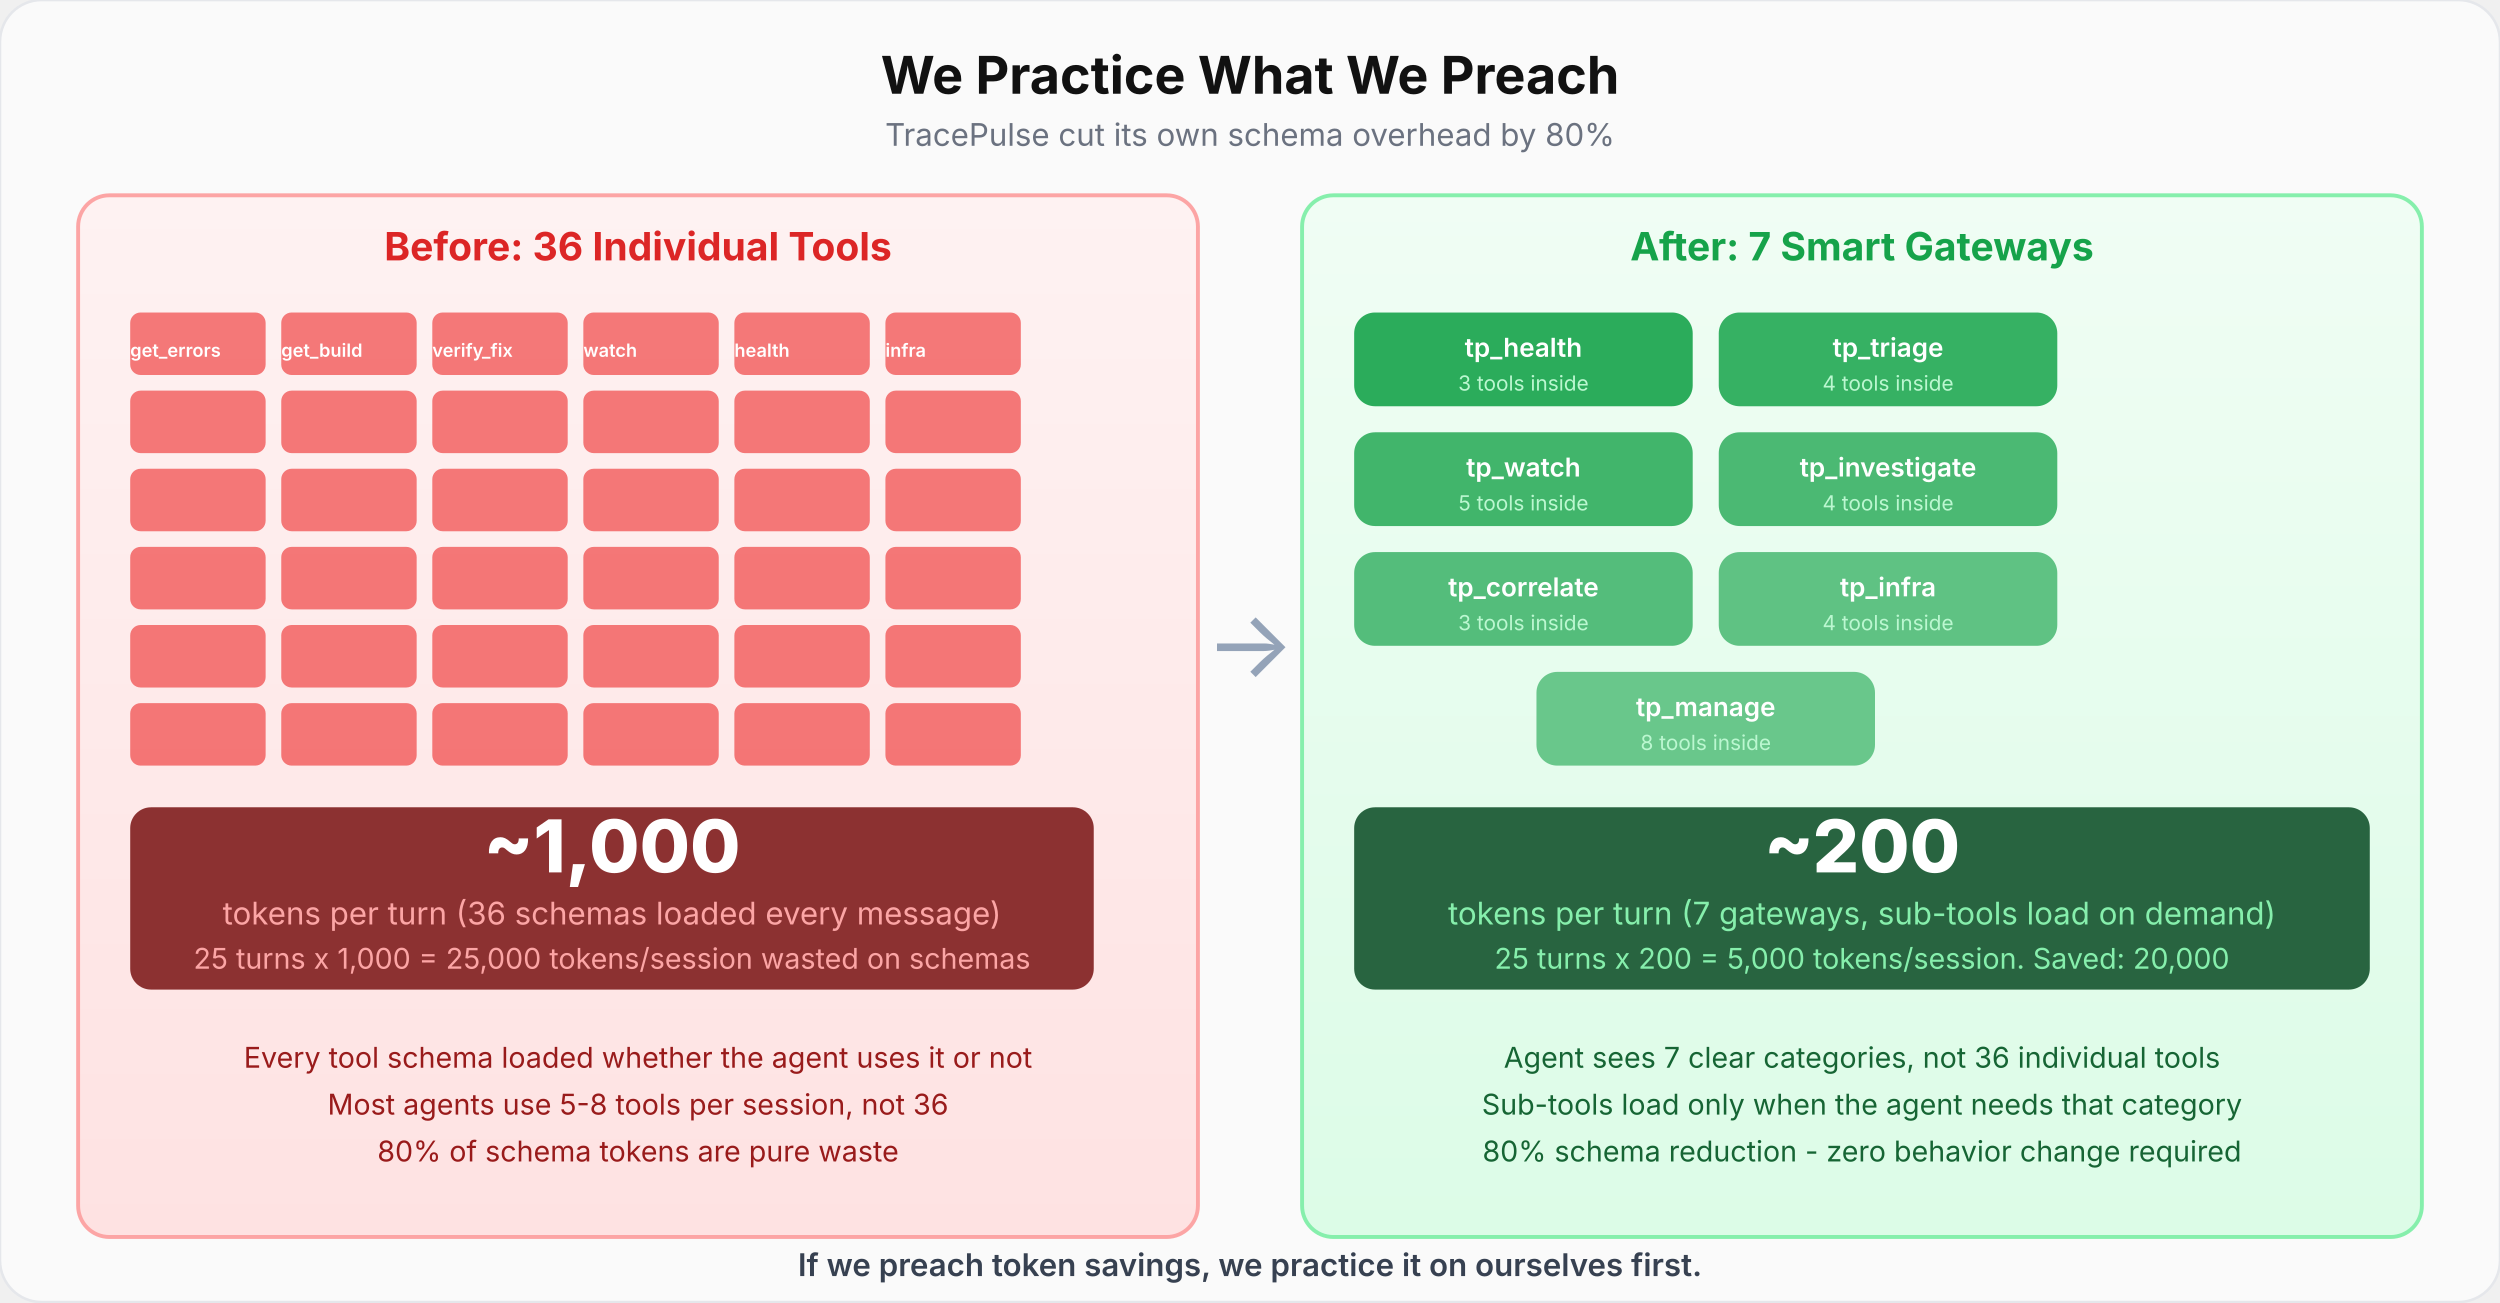
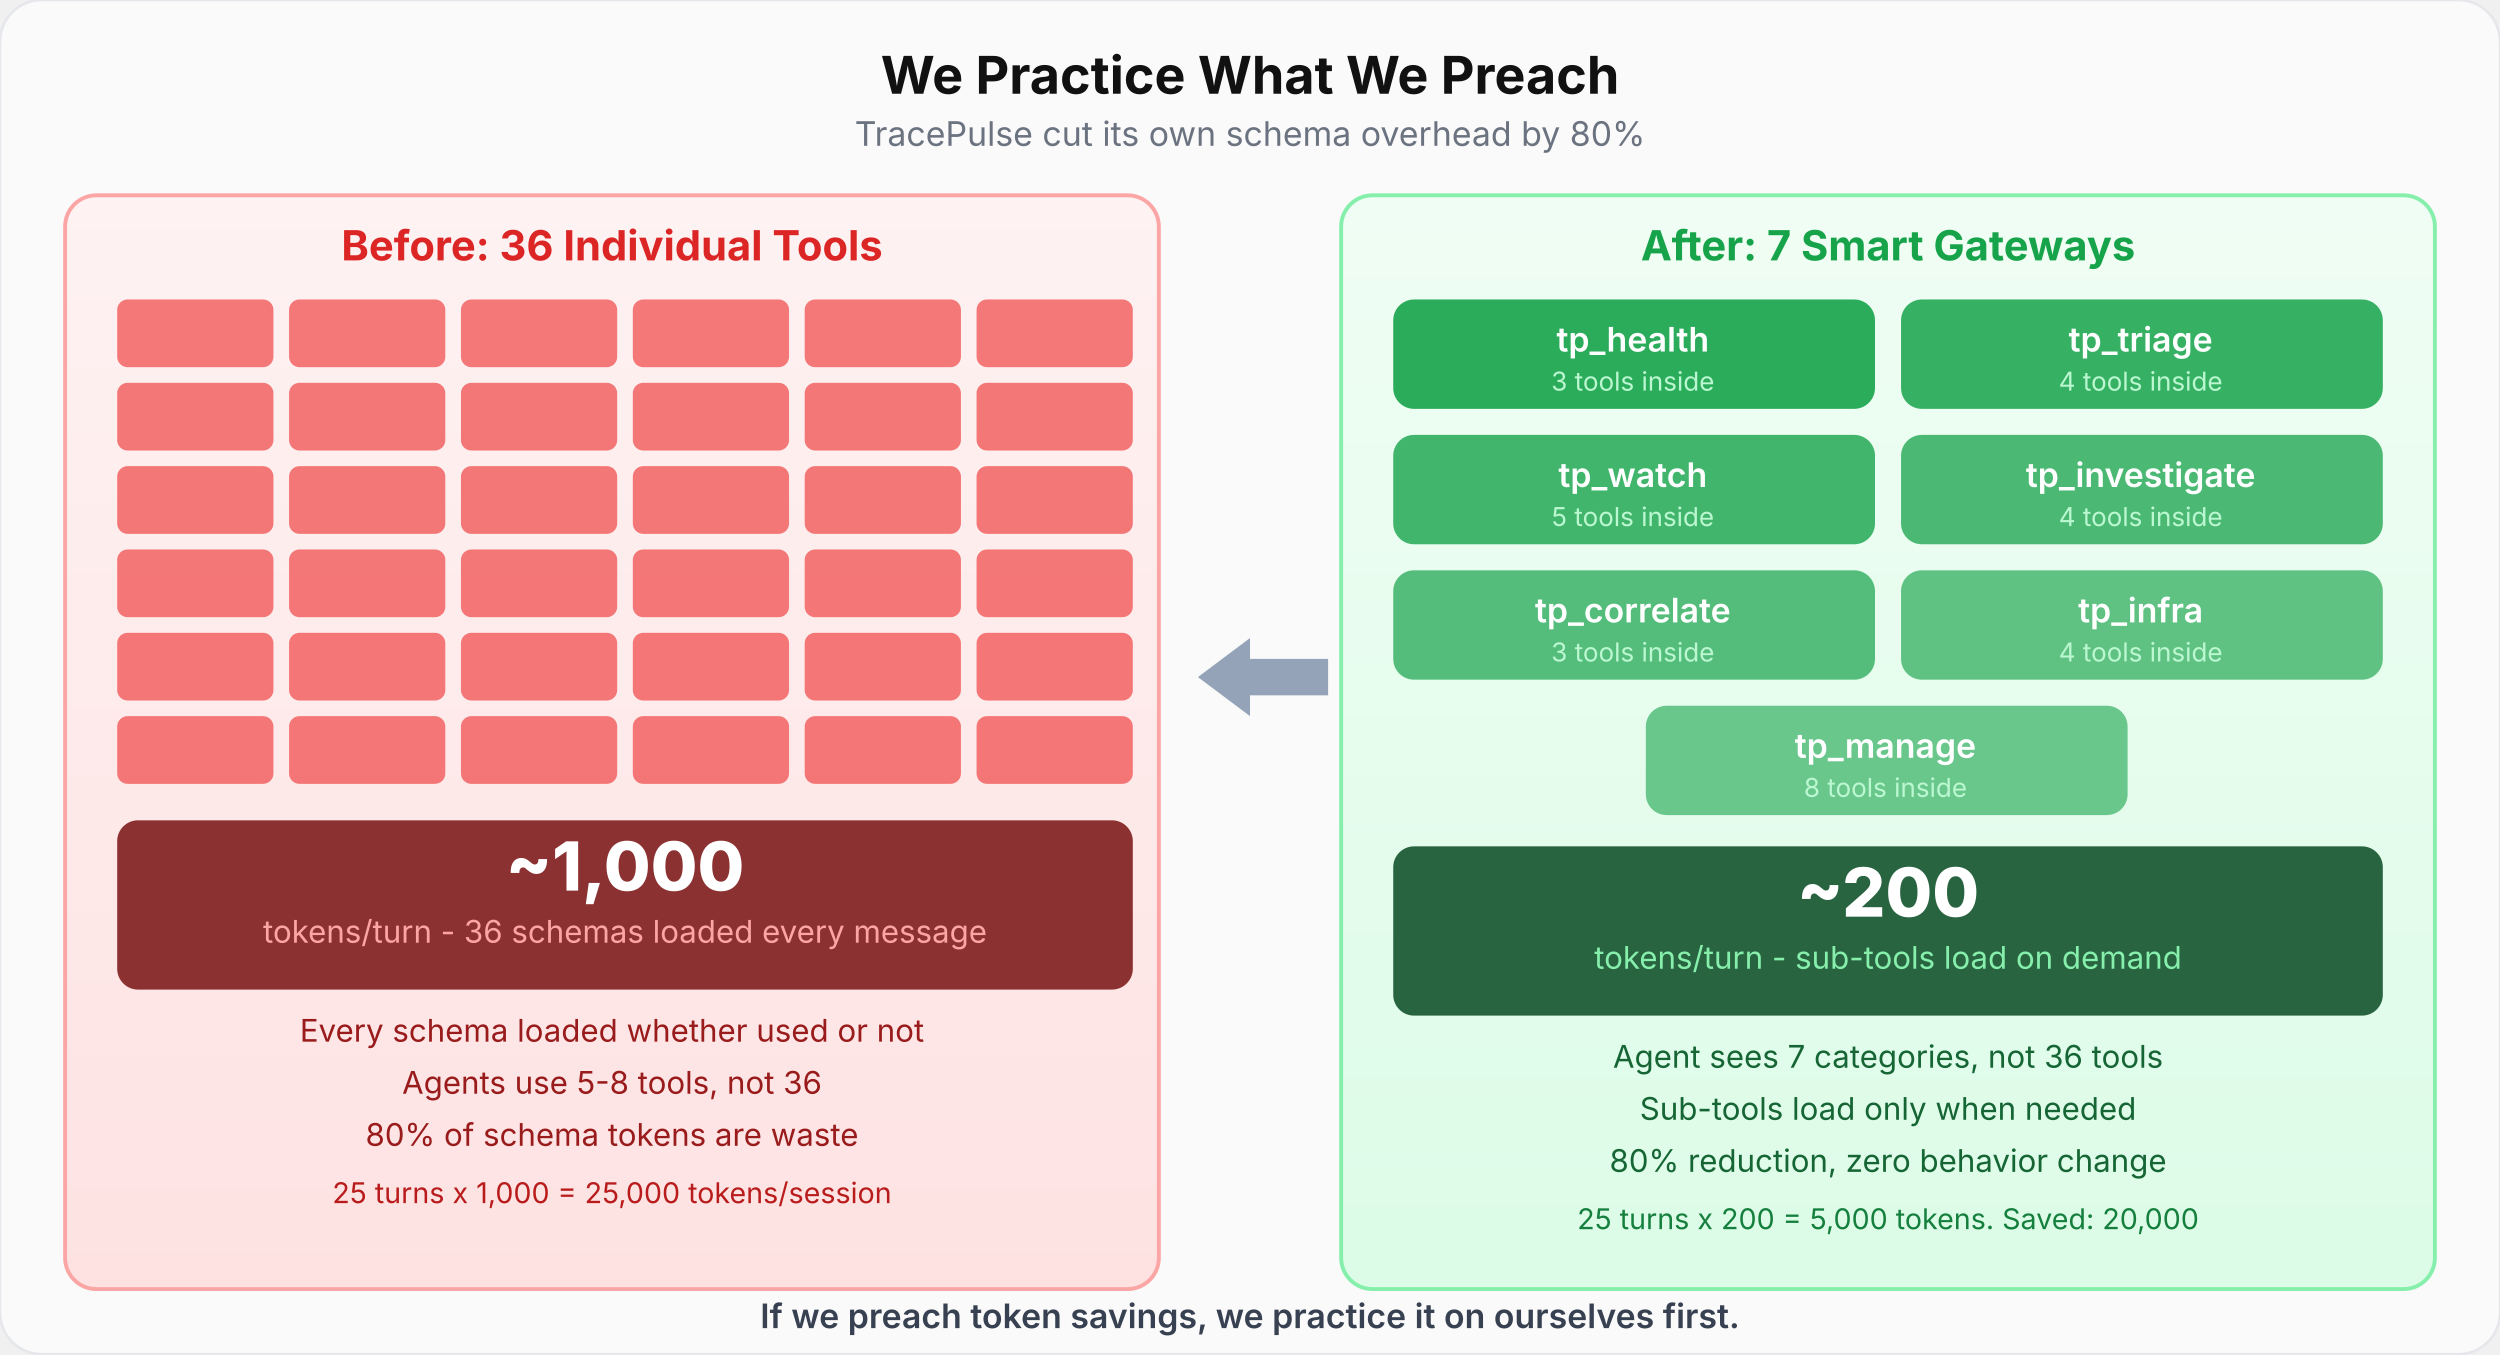
- <svg xmlns="http://www.w3.org/2000/svg" viewBox="0 0 960 500" font-family="system-ui, -apple-system, sans-serif">
+ <svg xmlns="http://www.w3.org/2000/svg" viewBox="0 0 960 520" font-family="system-ui, -apple-system, sans-serif">
  <defs>
    <linearGradient id="beforeBg" x1="0" y1="0" x2="0" y2="1">
      <stop offset="0%" stop-color="#fef2f2" />
      <stop offset="100%" stop-color="#fee2e2" />
    </linearGradient>
    <linearGradient id="afterBg" x1="0" y1="0" x2="0" y2="1">
      <stop offset="0%" stop-color="#f0fdf4" />
      <stop offset="100%" stop-color="#dcfce7" />
    </linearGradient>
  </defs>
-   <rect width="960" height="500" rx="16" fill="#fafafa" stroke="#e5e7eb" />
+   <rect width="960" height="520" rx="16" fill="#fafafa" stroke="#e5e7eb" />
  <text x="480" y="36" text-anchor="middle" font-size="20" font-weight="700" fill="#111">We Practice What We Preach</text>
-   <text x="480" y="56" text-anchor="middle" font-size="12" fill="#6b7280">TracePulse cut its own schema overhead by 80%</text>
-   <rect x="30" y="75" width="430" height="400" rx="12" fill="url(#beforeBg)" stroke="#fca5a5" stroke-width="1.5" />
-   <text x="245" y="100" text-anchor="middle" font-size="15" font-weight="700" fill="#dc2626">Before: 36 Individual Tools</text>
+   <text x="480" y="56" text-anchor="middle" font-size="13" fill="#6b7280">TracePulse cut its own schema overhead by 80%</text>
+   <rect x="25" y="75" width="420" height="420" rx="12" fill="url(#beforeBg)" stroke="#fca5a5" stroke-width="1.5" />
+   <text x="235" y="100" text-anchor="middle" font-size="16" font-weight="700" fill="#dc2626">Before: 36 Individual Tools</text>
  <g fill="#ef4444" opacity="0.7">
-     <rect x="50" y="120" width="52" height="24" rx="4" />
-     <rect x="108" y="120" width="52" height="24" rx="4" />
-     <rect x="166" y="120" width="52" height="24" rx="4" />
-     <rect x="224" y="120" width="52" height="24" rx="4" />
-     <rect x="282" y="120" width="52" height="24" rx="4" />
-     <rect x="340" y="120" width="52" height="24" rx="4" />
-     <rect x="50" y="150" width="52" height="24" rx="4" />
-     <rect x="108" y="150" width="52" height="24" rx="4" />
-     <rect x="166" y="150" width="52" height="24" rx="4" />
-     <rect x="224" y="150" width="52" height="24" rx="4" />
-     <rect x="282" y="150" width="52" height="24" rx="4" />
-     <rect x="340" y="150" width="52" height="24" rx="4" />
-     <rect x="50" y="180" width="52" height="24" rx="4" />
-     <rect x="108" y="180" width="52" height="24" rx="4" />
-     <rect x="166" y="180" width="52" height="24" rx="4" />
-     <rect x="224" y="180" width="52" height="24" rx="4" />
-     <rect x="282" y="180" width="52" height="24" rx="4" />
-     <rect x="340" y="180" width="52" height="24" rx="4" />
-     <rect x="50" y="210" width="52" height="24" rx="4" />
-     <rect x="108" y="210" width="52" height="24" rx="4" />
-     <rect x="166" y="210" width="52" height="24" rx="4" />
-     <rect x="224" y="210" width="52" height="24" rx="4" />
-     <rect x="282" y="210" width="52" height="24" rx="4" />
-     <rect x="340" y="210" width="52" height="24" rx="4" />
-     <rect x="50" y="240" width="52" height="24" rx="4" />
-     <rect x="108" y="240" width="52" height="24" rx="4" />
-     <rect x="166" y="240" width="52" height="24" rx="4" />
-     <rect x="224" y="240" width="52" height="24" rx="4" />
-     <rect x="282" y="240" width="52" height="24" rx="4" />
-     <rect x="340" y="240" width="52" height="24" rx="4" />
-     <rect x="50" y="270" width="52" height="24" rx="4" />
-     <rect x="108" y="270" width="52" height="24" rx="4" />
-     <rect x="166" y="270" width="52" height="24" rx="4" />
-     <rect x="224" y="270" width="52" height="24" rx="4" />
-     <rect x="282" y="270" width="52" height="24" rx="4" />
-     <rect x="340" y="270" width="52" height="24" rx="4" />
+     <rect x="45" y="115" width="60" height="26" rx="4" />
+     <rect x="111" y="115" width="60" height="26" rx="4" />
+     <rect x="177" y="115" width="60" height="26" rx="4" />
+     <rect x="243" y="115" width="60" height="26" rx="4" />
+     <rect x="309" y="115" width="60" height="26" rx="4" />
+     <rect x="375" y="115" width="60" height="26" rx="4" />
+     <rect x="45" y="147" width="60" height="26" rx="4" />
+     <rect x="111" y="147" width="60" height="26" rx="4" />
+     <rect x="177" y="147" width="60" height="26" rx="4" />
+     <rect x="243" y="147" width="60" height="26" rx="4" />
+     <rect x="309" y="147" width="60" height="26" rx="4" />
+     <rect x="375" y="147" width="60" height="26" rx="4" />
+     <rect x="45" y="179" width="60" height="26" rx="4" />
+     <rect x="111" y="179" width="60" height="26" rx="4" />
+     <rect x="177" y="179" width="60" height="26" rx="4" />
+     <rect x="243" y="179" width="60" height="26" rx="4" />
+     <rect x="309" y="179" width="60" height="26" rx="4" />
+     <rect x="375" y="179" width="60" height="26" rx="4" />
+     <rect x="45" y="211" width="60" height="26" rx="4" />
+     <rect x="111" y="211" width="60" height="26" rx="4" />
+     <rect x="177" y="211" width="60" height="26" rx="4" />
+     <rect x="243" y="211" width="60" height="26" rx="4" />
+     <rect x="309" y="211" width="60" height="26" rx="4" />
+     <rect x="375" y="211" width="60" height="26" rx="4" />
+     <rect x="45" y="243" width="60" height="26" rx="4" />
+     <rect x="111" y="243" width="60" height="26" rx="4" />
+     <rect x="177" y="243" width="60" height="26" rx="4" />
+     <rect x="243" y="243" width="60" height="26" rx="4" />
+     <rect x="309" y="243" width="60" height="26" rx="4" />
+     <rect x="375" y="243" width="60" height="26" rx="4" />
+     <rect x="45" y="275" width="60" height="26" rx="4" />
+     <rect x="111" y="275" width="60" height="26" rx="4" />
+     <rect x="177" y="275" width="60" height="26" rx="4" />
+     <rect x="243" y="275" width="60" height="26" rx="4" />
+     <rect x="309" y="275" width="60" height="26" rx="4" />
+     <rect x="375" y="275" width="60" height="26" rx="4" />
  </g>
-   <text x="50" y="137" font-size="7" fill="white" font-weight="600">get_errors</text>
-   <text x="108" y="137" font-size="7" fill="white" font-weight="600">get_build</text>
-   <text x="166" y="137" font-size="7" fill="white" font-weight="600">verify_fix</text>
-   <text x="224" y="137" font-size="7" fill="white" font-weight="600">watch</text>
-   <text x="282" y="137" font-size="7" fill="white" font-weight="600">health</text>
-   <text x="340" y="137" font-size="7" fill="white" font-weight="600">infra</text>
-   <rect x="50" y="310" width="370" height="70" rx="8" fill="#7f1d1d" opacity="0.9" />
-   <text x="235" y="335" text-anchor="middle" font-size="28" font-weight="800" fill="white">~1,000</text>
-   <text x="235" y="355" text-anchor="middle" font-size="12" fill="#fca5a5">tokens per turn (36 schemas loaded every message)</text>
-   <text x="235" y="372" text-anchor="middle" font-size="11" fill="#fca5a5">25 turns x 1,000 = 25,000 tokens/session wasted on schemas</text>
-   <text x="245" y="410" text-anchor="middle" font-size="11" fill="#991b1b">Every tool schema loaded whether the agent uses it or not</text>
-   <text x="245" y="428" text-anchor="middle" font-size="11" fill="#991b1b">Most agents use 5-8 tools per session, not 36</text>
-   <text x="245" y="446" text-anchor="middle" font-size="11" fill="#991b1b">80% of schema tokens are pure waste</text>
-   <text x="480" y="260" text-anchor="middle" font-size="36" fill="#94a3b8">-&gt;</text>
-   <rect x="500" y="75" width="430" height="400" rx="12" fill="url(#afterBg)" stroke="#86efac" stroke-width="1.5" />
-   <text x="715" y="100" text-anchor="middle" font-size="15" font-weight="700" fill="#16a34a">After: 7 Smart Gateways</text>
-   <rect x="520" y="120" width="130" height="36" rx="8" fill="#16a34a" opacity="0.9" />
-   <text x="585" y="137" text-anchor="middle" font-size="10" font-weight="600" fill="white">tp_health</text>
-   <text x="585" y="150" text-anchor="middle" font-size="8" fill="#bbf7d0">3 tools inside</text>
-   <rect x="660" y="120" width="130" height="36" rx="8" fill="#16a34a" opacity="0.85" />
-   <text x="725" y="137" text-anchor="middle" font-size="10" font-weight="600" fill="white">tp_triage</text>
-   <text x="725" y="150" text-anchor="middle" font-size="8" fill="#bbf7d0">4 tools inside</text>
-   <rect x="520" y="166" width="130" height="36" rx="8" fill="#16a34a" opacity="0.8" />
-   <text x="585" y="183" text-anchor="middle" font-size="10" font-weight="600" fill="white">tp_watch</text>
-   <text x="585" y="196" text-anchor="middle" font-size="8" fill="#bbf7d0">5 tools inside</text>
-   <rect x="660" y="166" width="130" height="36" rx="8" fill="#16a34a" opacity="0.75" />
-   <text x="725" y="183" text-anchor="middle" font-size="10" font-weight="600" fill="white">tp_investigate</text>
-   <text x="725" y="196" text-anchor="middle" font-size="8" fill="#bbf7d0">4 tools inside</text>
-   <rect x="520" y="212" width="130" height="36" rx="8" fill="#16a34a" opacity="0.7" />
-   <text x="585" y="229" text-anchor="middle" font-size="10" font-weight="600" fill="white">tp_correlate</text>
-   <text x="585" y="242" text-anchor="middle" font-size="8" fill="#bbf7d0">3 tools inside</text>
-   <rect x="660" y="212" width="130" height="36" rx="8" fill="#16a34a" opacity="0.65" />
-   <text x="725" y="229" text-anchor="middle" font-size="10" font-weight="600" fill="white">tp_infra</text>
-   <text x="725" y="242" text-anchor="middle" font-size="8" fill="#bbf7d0">4 tools inside</text>
-   <rect x="590" y="258" width="130" height="36" rx="8" fill="#16a34a" opacity="0.6" />
-   <text x="655" y="275" text-anchor="middle" font-size="10" font-weight="600" fill="white">tp_manage</text>
-   <text x="655" y="288" text-anchor="middle" font-size="8" fill="#bbf7d0">8 tools inside</text>
-   <rect x="520" y="310" width="390" height="70" rx="8" fill="#14532d" opacity="0.9" />
-   <text x="715" y="335" text-anchor="middle" font-size="28" font-weight="800" fill="white">~200</text>
-   <text x="715" y="355" text-anchor="middle" font-size="12" fill="#86efac">tokens per turn (7 gateways, sub-tools load on demand)</text>
-   <text x="715" y="372" text-anchor="middle" font-size="11" fill="#86efac">25 turns x 200 = 5,000 tokens/session. Saved: 20,000</text>
-   <text x="715" y="410" text-anchor="middle" font-size="11" fill="#166534">Agent sees 7 clear categories, not 36 individual tools</text>
-   <text x="715" y="428" text-anchor="middle" font-size="11" fill="#166534">Sub-tools load only when the agent needs that category</text>
-   <text x="715" y="446" text-anchor="middle" font-size="11" fill="#166534">80% schema reduction - zero behavior change required</text>
-   <text x="480" y="490" text-anchor="middle" font-size="12" font-weight="600" fill="#374151">If we preach token savings, we practice it on ourselves first.</text>
+   <rect x="45" y="315" width="390" height="65" rx="8" fill="#7f1d1d" opacity="0.9" />
+   <text x="240" y="342" text-anchor="middle" font-size="26" font-weight="800" fill="white">~1,000</text>
+   <text x="240" y="362" text-anchor="middle" font-size="12" fill="#fca5a5">tokens/turn - 36 schemas loaded every message</text>
+   <text x="235" y="400" text-anchor="middle" font-size="12" fill="#991b1b">Every schema loaded whether used or not</text>
+   <text x="235" y="420" text-anchor="middle" font-size="12" fill="#991b1b">Agents use 5-8 tools, not 36</text>
+   <text x="235" y="440" text-anchor="middle" font-size="12" fill="#991b1b">80% of schema tokens are waste</text>
+   <text x="235" y="462" text-anchor="middle" font-size="11" fill="#b91c1c">25 turns x 1,000 = 25,000 tokens/session</text>
+   <polygon points="460,260 480,245 480,253 510,253 510,267 480,267 480,275" fill="#94a3b8" />
+   <rect x="515" y="75" width="420" height="420" rx="12" fill="url(#afterBg)" stroke="#86efac" stroke-width="1.5" />
+   <text x="725" y="100" text-anchor="middle" font-size="16" font-weight="700" fill="#16a34a">After: 7 Smart Gateways</text>
+   <rect x="535" y="115" width="185" height="42" rx="8" fill="#16a34a" opacity="0.9" />
+   <text x="627" y="135" text-anchor="middle" font-size="13" font-weight="600" fill="white">tp_health</text>
+   <text x="627" y="150" text-anchor="middle" font-size="10" fill="#bbf7d0">3 tools inside</text>
+   <rect x="730" y="115" width="185" height="42" rx="8" fill="#16a34a" opacity="0.85" />
+   <text x="822" y="135" text-anchor="middle" font-size="13" font-weight="600" fill="white">tp_triage</text>
+   <text x="822" y="150" text-anchor="middle" font-size="10" fill="#bbf7d0">4 tools inside</text>
+   <rect x="535" y="167" width="185" height="42" rx="8" fill="#16a34a" opacity="0.8" />
+   <text x="627" y="187" text-anchor="middle" font-size="13" font-weight="600" fill="white">tp_watch</text>
+   <text x="627" y="202" text-anchor="middle" font-size="10" fill="#bbf7d0">5 tools inside</text>
+   <rect x="730" y="167" width="185" height="42" rx="8" fill="#16a34a" opacity="0.75" />
+   <text x="822" y="187" text-anchor="middle" font-size="13" font-weight="600" fill="white">tp_investigate</text>
+   <text x="822" y="202" text-anchor="middle" font-size="10" fill="#bbf7d0">4 tools inside</text>
+   <rect x="535" y="219" width="185" height="42" rx="8" fill="#16a34a" opacity="0.7" />
+   <text x="627" y="239" text-anchor="middle" font-size="13" font-weight="600" fill="white">tp_correlate</text>
+   <text x="627" y="254" text-anchor="middle" font-size="10" fill="#bbf7d0">3 tools inside</text>
+   <rect x="730" y="219" width="185" height="42" rx="8" fill="#16a34a" opacity="0.65" />
+   <text x="822" y="239" text-anchor="middle" font-size="13" font-weight="600" fill="white">tp_infra</text>
+   <text x="822" y="254" text-anchor="middle" font-size="10" fill="#bbf7d0">4 tools inside</text>
+   <rect x="632" y="271" width="185" height="42" rx="8" fill="#16a34a" opacity="0.6" />
+   <text x="724" y="291" text-anchor="middle" font-size="13" font-weight="600" fill="white">tp_manage</text>
+   <text x="724" y="306" text-anchor="middle" font-size="10" fill="#bbf7d0">8 tools inside</text>
+   <rect x="535" y="325" width="380" height="65" rx="8" fill="#14532d" opacity="0.9" />
+   <text x="725" y="352" text-anchor="middle" font-size="26" font-weight="800" fill="white">~200</text>
+   <text x="725" y="372" text-anchor="middle" font-size="12" fill="#86efac">tokens/turn - sub-tools load on demand</text>
+   <text x="725" y="410" text-anchor="middle" font-size="12" fill="#166534">Agent sees 7 categories, not 36 tools</text>
+   <text x="725" y="430" text-anchor="middle" font-size="12" fill="#166534">Sub-tools load only when needed</text>
+   <text x="725" y="450" text-anchor="middle" font-size="12" fill="#166534">80% reduction, zero behavior change</text>
+   <text x="725" y="472" text-anchor="middle" font-size="11" fill="#15803d">25 turns x 200 = 5,000 tokens. Saved: 20,000</text>
+   <text x="480" y="510" text-anchor="middle" font-size="13" font-weight="600" fill="#374151">If we preach token savings, we practice it on ourselves first.</text>
</svg>
